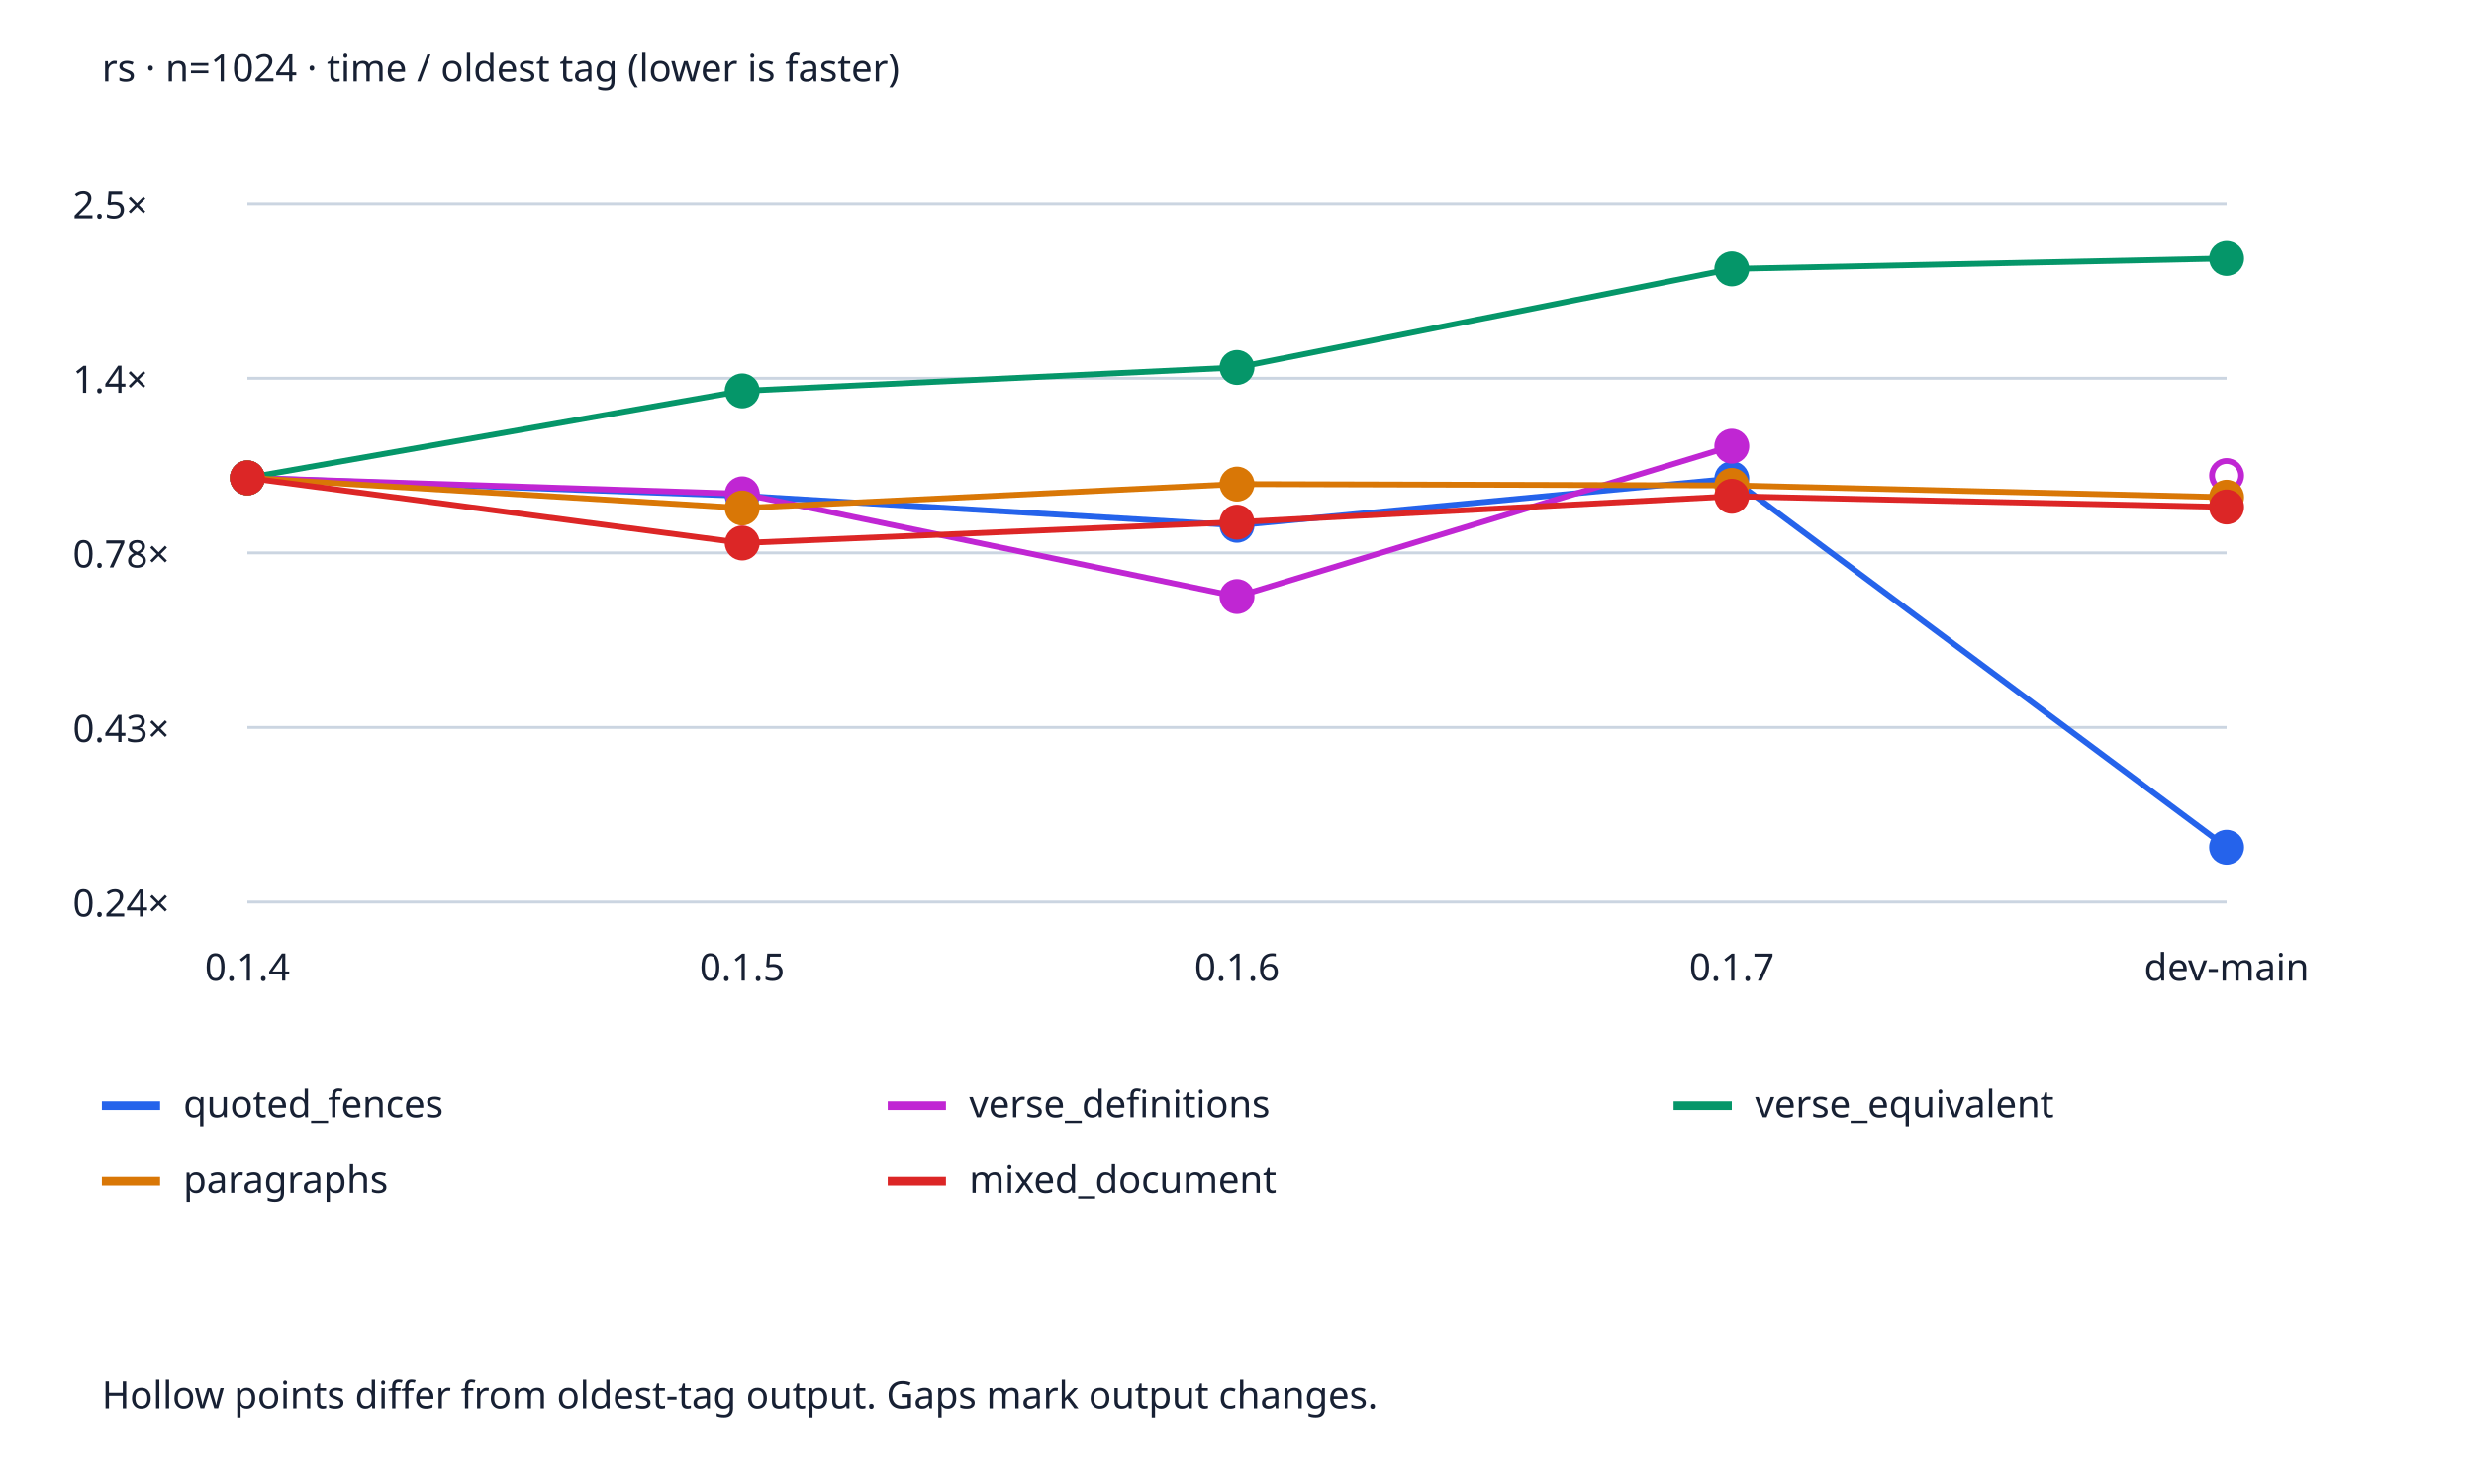
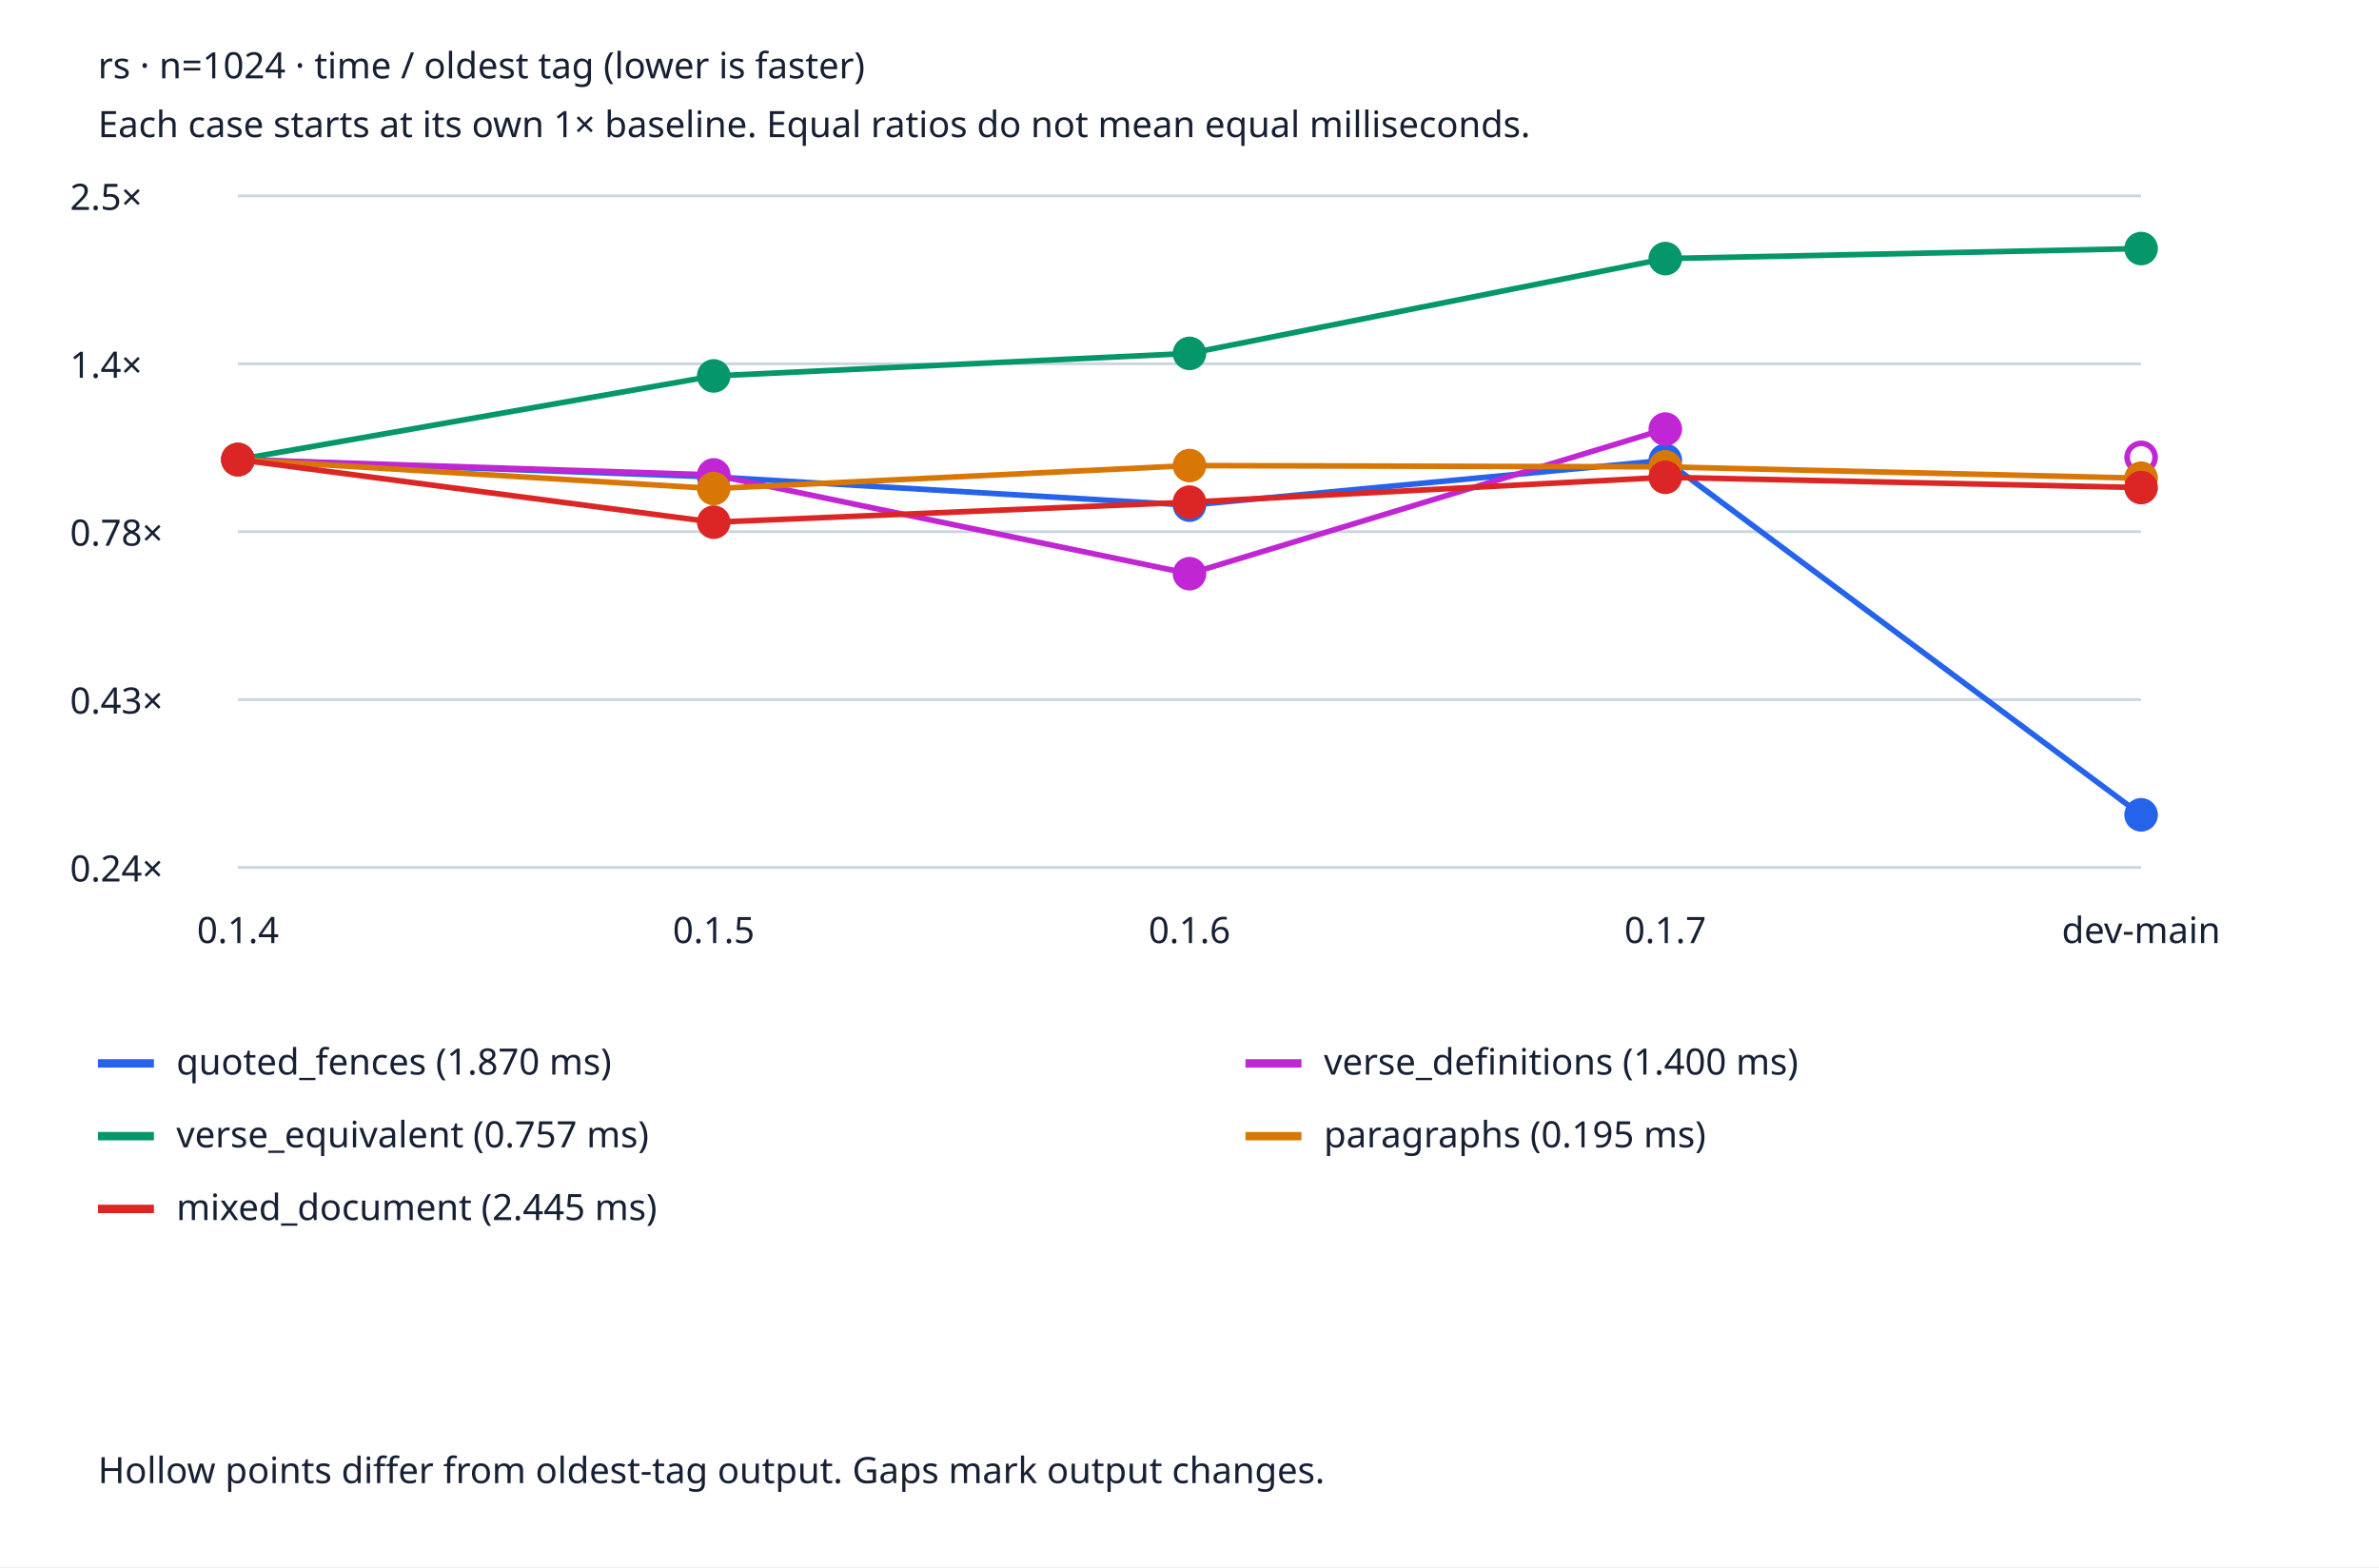
- <svg xmlns="http://www.w3.org/2000/svg" viewBox="0 0 850 510" role="img" aria-labelledby="title desc">
+ <svg xmlns="http://www.w3.org/2000/svg" viewBox="0 0 850 560" role="img" aria-labelledby="title desc">
  <style>text{font:13px system-ui;fill:#172033}.bg{fill:#fff}.grid{stroke:#cbd5e1}@media(prefers-color-scheme:dark){text{fill:#edf2f7}.bg{fill:#152033}.grid{stroke:#475569}}</style>
-   <rect class="bg" width="850" height="510" />
+   <rect class="bg" width="850" height="560" />
  <text x="35" y="28" font-weight="bold">rs · n=1024 · time / oldest tag (lower is faster)</text>
+   <text x="35" y="49">Each case starts at its own 1× baseline. Equal ratios do not mean equal milliseconds.</text>
  <line class="grid" x1="85" x2="765" y1="310.0" y2="310.0" />
  <text x="25" y="315.0">0.24×</text>
  <line class="grid" x1="85" x2="765" y1="250.0" y2="250.0" />
  <text x="25" y="255.0">0.43×</text>
  <line class="grid" x1="85" x2="765" y1="190.0" y2="190.0" />
  <text x="25" y="195.0">0.78×</text>
  <line class="grid" x1="85" x2="765" y1="130.0" y2="130.0" />
  <text x="25" y="135.0">1.4×</text>
  <line class="grid" x1="85" x2="765" y1="70.0" y2="70.0" />
  <text x="25" y="75.0">2.5×</text>
  <text x="85.0" y="337" text-anchor="middle">0.1.4</text>
  <text x="255.0" y="337" text-anchor="middle">0.1.5</text>
  <text x="425.0" y="337" text-anchor="middle">0.1.6</text>
  <text x="595.0" y="337" text-anchor="middle">0.1.7</text>
  <text x="765.0" y="337" text-anchor="middle">dev-main</text>
  <circle cx="85.0" cy="164.228" r="5" fill="#2563eb" stroke="#2563eb" stroke-width="2" />
  <line x1="85.0" y1="164.228" x2="255.0" y2="170.412" stroke="#2563eb" stroke-width="2" />
  <circle cx="255.0" cy="170.412" r="5" fill="#2563eb" stroke="#2563eb" stroke-width="2" />
  <line x1="255.0" y1="170.412" x2="425.0" y2="180.519" stroke="#2563eb" stroke-width="2" />
  <circle cx="425.0" cy="180.519" r="5" fill="#2563eb" stroke="#2563eb" stroke-width="2" />
  <line x1="425.0" y1="180.519" x2="595.0" y2="164.485" stroke="#2563eb" stroke-width="2" />
  <circle cx="595.0" cy="164.485" r="5" fill="#2563eb" stroke="#2563eb" stroke-width="2" />
  <line x1="595.0" y1="164.485" x2="765.0" y2="291.177" stroke="#2563eb" stroke-width="2" />
  <circle cx="765.0" cy="291.177" r="5" fill="#2563eb" stroke="#2563eb" stroke-width="2" />
  <line x1="35" x2="55" y1="380" y2="380" stroke="#2563eb" stroke-width="3" />
-   <text x="63" y="384">quoted_fences</text>
+   <text x="63" y="384">quoted_fences (1.870 ms)</text>
  <circle cx="85.0" cy="164.228" r="5" fill="#c026d3" stroke="#c026d3" stroke-width="2" />
  <line x1="85.0" y1="164.228" x2="255.0" y2="169.711" stroke="#c026d3" stroke-width="2" />
  <circle cx="255.0" cy="169.711" r="5" fill="#c026d3" stroke="#c026d3" stroke-width="2" />
  <line x1="255.0" y1="169.711" x2="425.0" y2="205.01" stroke="#c026d3" stroke-width="2" />
  <circle cx="425.0" cy="205.01" r="5" fill="#c026d3" stroke="#c026d3" stroke-width="2" />
  <line x1="425.0" y1="205.01" x2="595.0" y2="153.336" stroke="#c026d3" stroke-width="2" />
  <circle cx="595.0" cy="153.336" r="5" fill="#c026d3" stroke="#c026d3" stroke-width="2" />
  <circle cx="765.0" cy="163.435" r="5" fill="none" stroke="#c026d3" stroke-width="2" />
-   <line x1="305" x2="325" y1="380" y2="380" stroke="#c026d3" stroke-width="3" />
-   <text x="333" y="384">verse_definitions</text>
+   <line x1="445" x2="465" y1="380" y2="380" stroke="#c026d3" stroke-width="3" />
+   <text x="473" y="384">verse_definitions (1.400 ms)</text>
  <circle cx="85.0" cy="164.228" r="5" fill="#059669" stroke="#059669" stroke-width="2" />
  <line x1="85.0" y1="164.228" x2="255.0" y2="134.335" stroke="#059669" stroke-width="2" />
  <circle cx="255.0" cy="134.335" r="5" fill="#059669" stroke="#059669" stroke-width="2" />
  <line x1="255.0" y1="134.335" x2="425.0" y2="126.288" stroke="#059669" stroke-width="2" />
  <circle cx="425.0" cy="126.288" r="5" fill="#059669" stroke="#059669" stroke-width="2" />
  <line x1="425.0" y1="126.288" x2="595.0" y2="92.402" stroke="#059669" stroke-width="2" />
  <circle cx="595.0" cy="92.402" r="5" fill="#059669" stroke="#059669" stroke-width="2" />
  <line x1="595.0" y1="92.402" x2="765.0" y2="88.823" stroke="#059669" stroke-width="2" />
  <circle cx="765.0" cy="88.823" r="5" fill="#059669" stroke="#059669" stroke-width="2" />
-   <line x1="575" x2="595" y1="380" y2="380" stroke="#059669" stroke-width="3" />
-   <text x="603" y="384">verse_equivalent</text>
+   <line x1="35" x2="55" y1="406" y2="406" stroke="#059669" stroke-width="3" />
+   <text x="63" y="410">verse_equivalent (0.757 ms)</text>
  <circle cx="85.0" cy="164.228" r="5" fill="#d97706" stroke="#d97706" stroke-width="2" />
  <line x1="85.0" y1="164.228" x2="255.0" y2="174.584" stroke="#d97706" stroke-width="2" />
  <circle cx="255.0" cy="174.584" r="5" fill="#d97706" stroke="#d97706" stroke-width="2" />
  <line x1="255.0" y1="174.584" x2="425.0" y2="166.369" stroke="#d97706" stroke-width="2" />
  <circle cx="425.0" cy="166.369" r="5" fill="#d97706" stroke="#d97706" stroke-width="2" />
  <line x1="425.0" y1="166.369" x2="595.0" y2="166.83" stroke="#d97706" stroke-width="2" />
  <circle cx="595.0" cy="166.83" r="5" fill="#d97706" stroke="#d97706" stroke-width="2" />
  <line x1="595.0" y1="166.83" x2="765.0" y2="170.882" stroke="#d97706" stroke-width="2" />
  <circle cx="765.0" cy="170.882" r="5" fill="#d97706" stroke="#d97706" stroke-width="2" />
-   <line x1="35" x2="55" y1="406" y2="406" stroke="#d97706" stroke-width="3" />
-   <text x="63" y="410">paragraphs</text>
+   <line x1="445" x2="465" y1="406" y2="406" stroke="#d97706" stroke-width="3" />
+   <text x="473" y="410">paragraphs (0.195 ms)</text>
  <circle cx="85.0" cy="164.228" r="5" fill="#dc2626" stroke="#dc2626" stroke-width="2" />
  <line x1="85.0" y1="164.228" x2="255.0" y2="186.605" stroke="#dc2626" stroke-width="2" />
  <circle cx="255.0" cy="186.605" r="5" fill="#dc2626" stroke="#dc2626" stroke-width="2" />
  <line x1="255.0" y1="186.605" x2="425.0" y2="179.444" stroke="#dc2626" stroke-width="2" />
  <circle cx="425.0" cy="179.444" r="5" fill="#dc2626" stroke="#dc2626" stroke-width="2" />
  <line x1="425.0" y1="179.444" x2="595.0" y2="170.559" stroke="#dc2626" stroke-width="2" />
  <circle cx="595.0" cy="170.559" r="5" fill="#dc2626" stroke="#dc2626" stroke-width="2" />
  <line x1="595.0" y1="170.559" x2="765.0" y2="174.238" stroke="#dc2626" stroke-width="2" />
  <circle cx="765.0" cy="174.238" r="5" fill="#dc2626" stroke="#dc2626" stroke-width="2" />
-   <line x1="305" x2="325" y1="406" y2="406" stroke="#dc2626" stroke-width="3" />
-   <text x="333" y="410">mixed_document</text>
-   <text x="35" y="484">Hollow points differ from oldest-tag output. Gaps mark output changes.</text>
+   <line x1="35" x2="55" y1="432" y2="432" stroke="#dc2626" stroke-width="3" />
+   <text x="63" y="436">mixed_document (2.445 ms)</text>
+   <text x="35" y="530">Hollow points differ from oldest-tag output. Gaps mark output changes.</text>
</svg>
